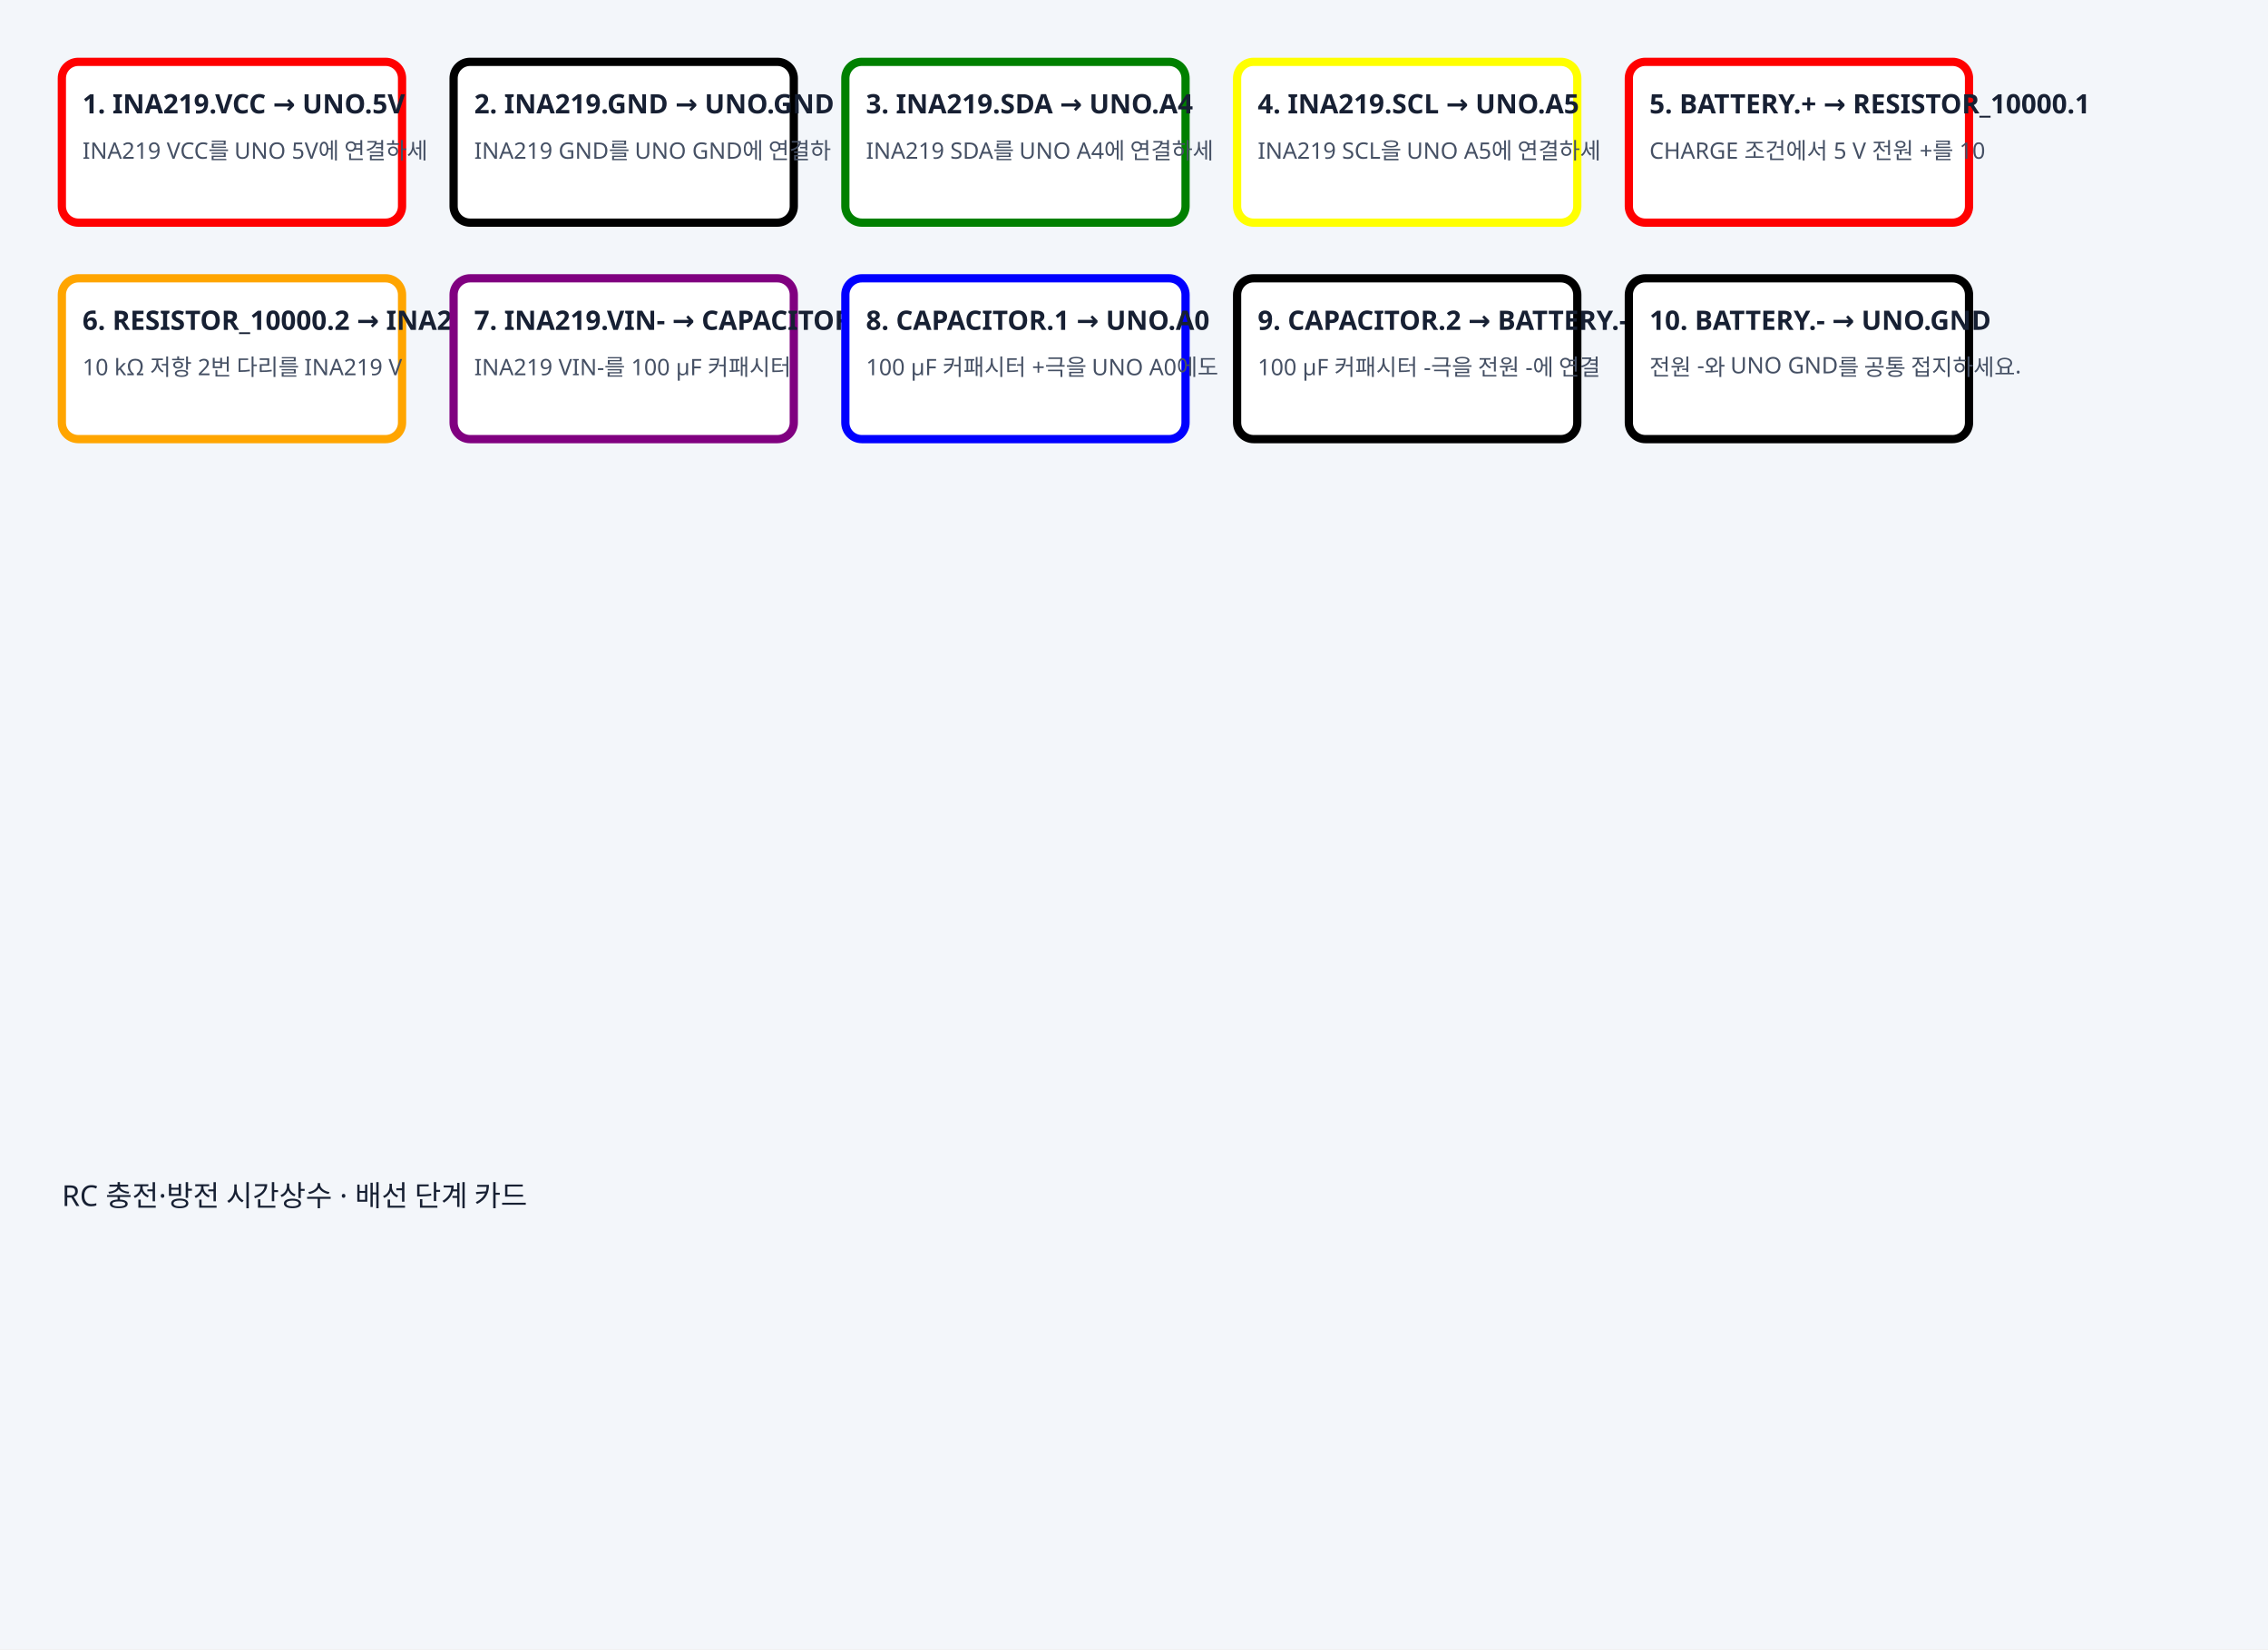
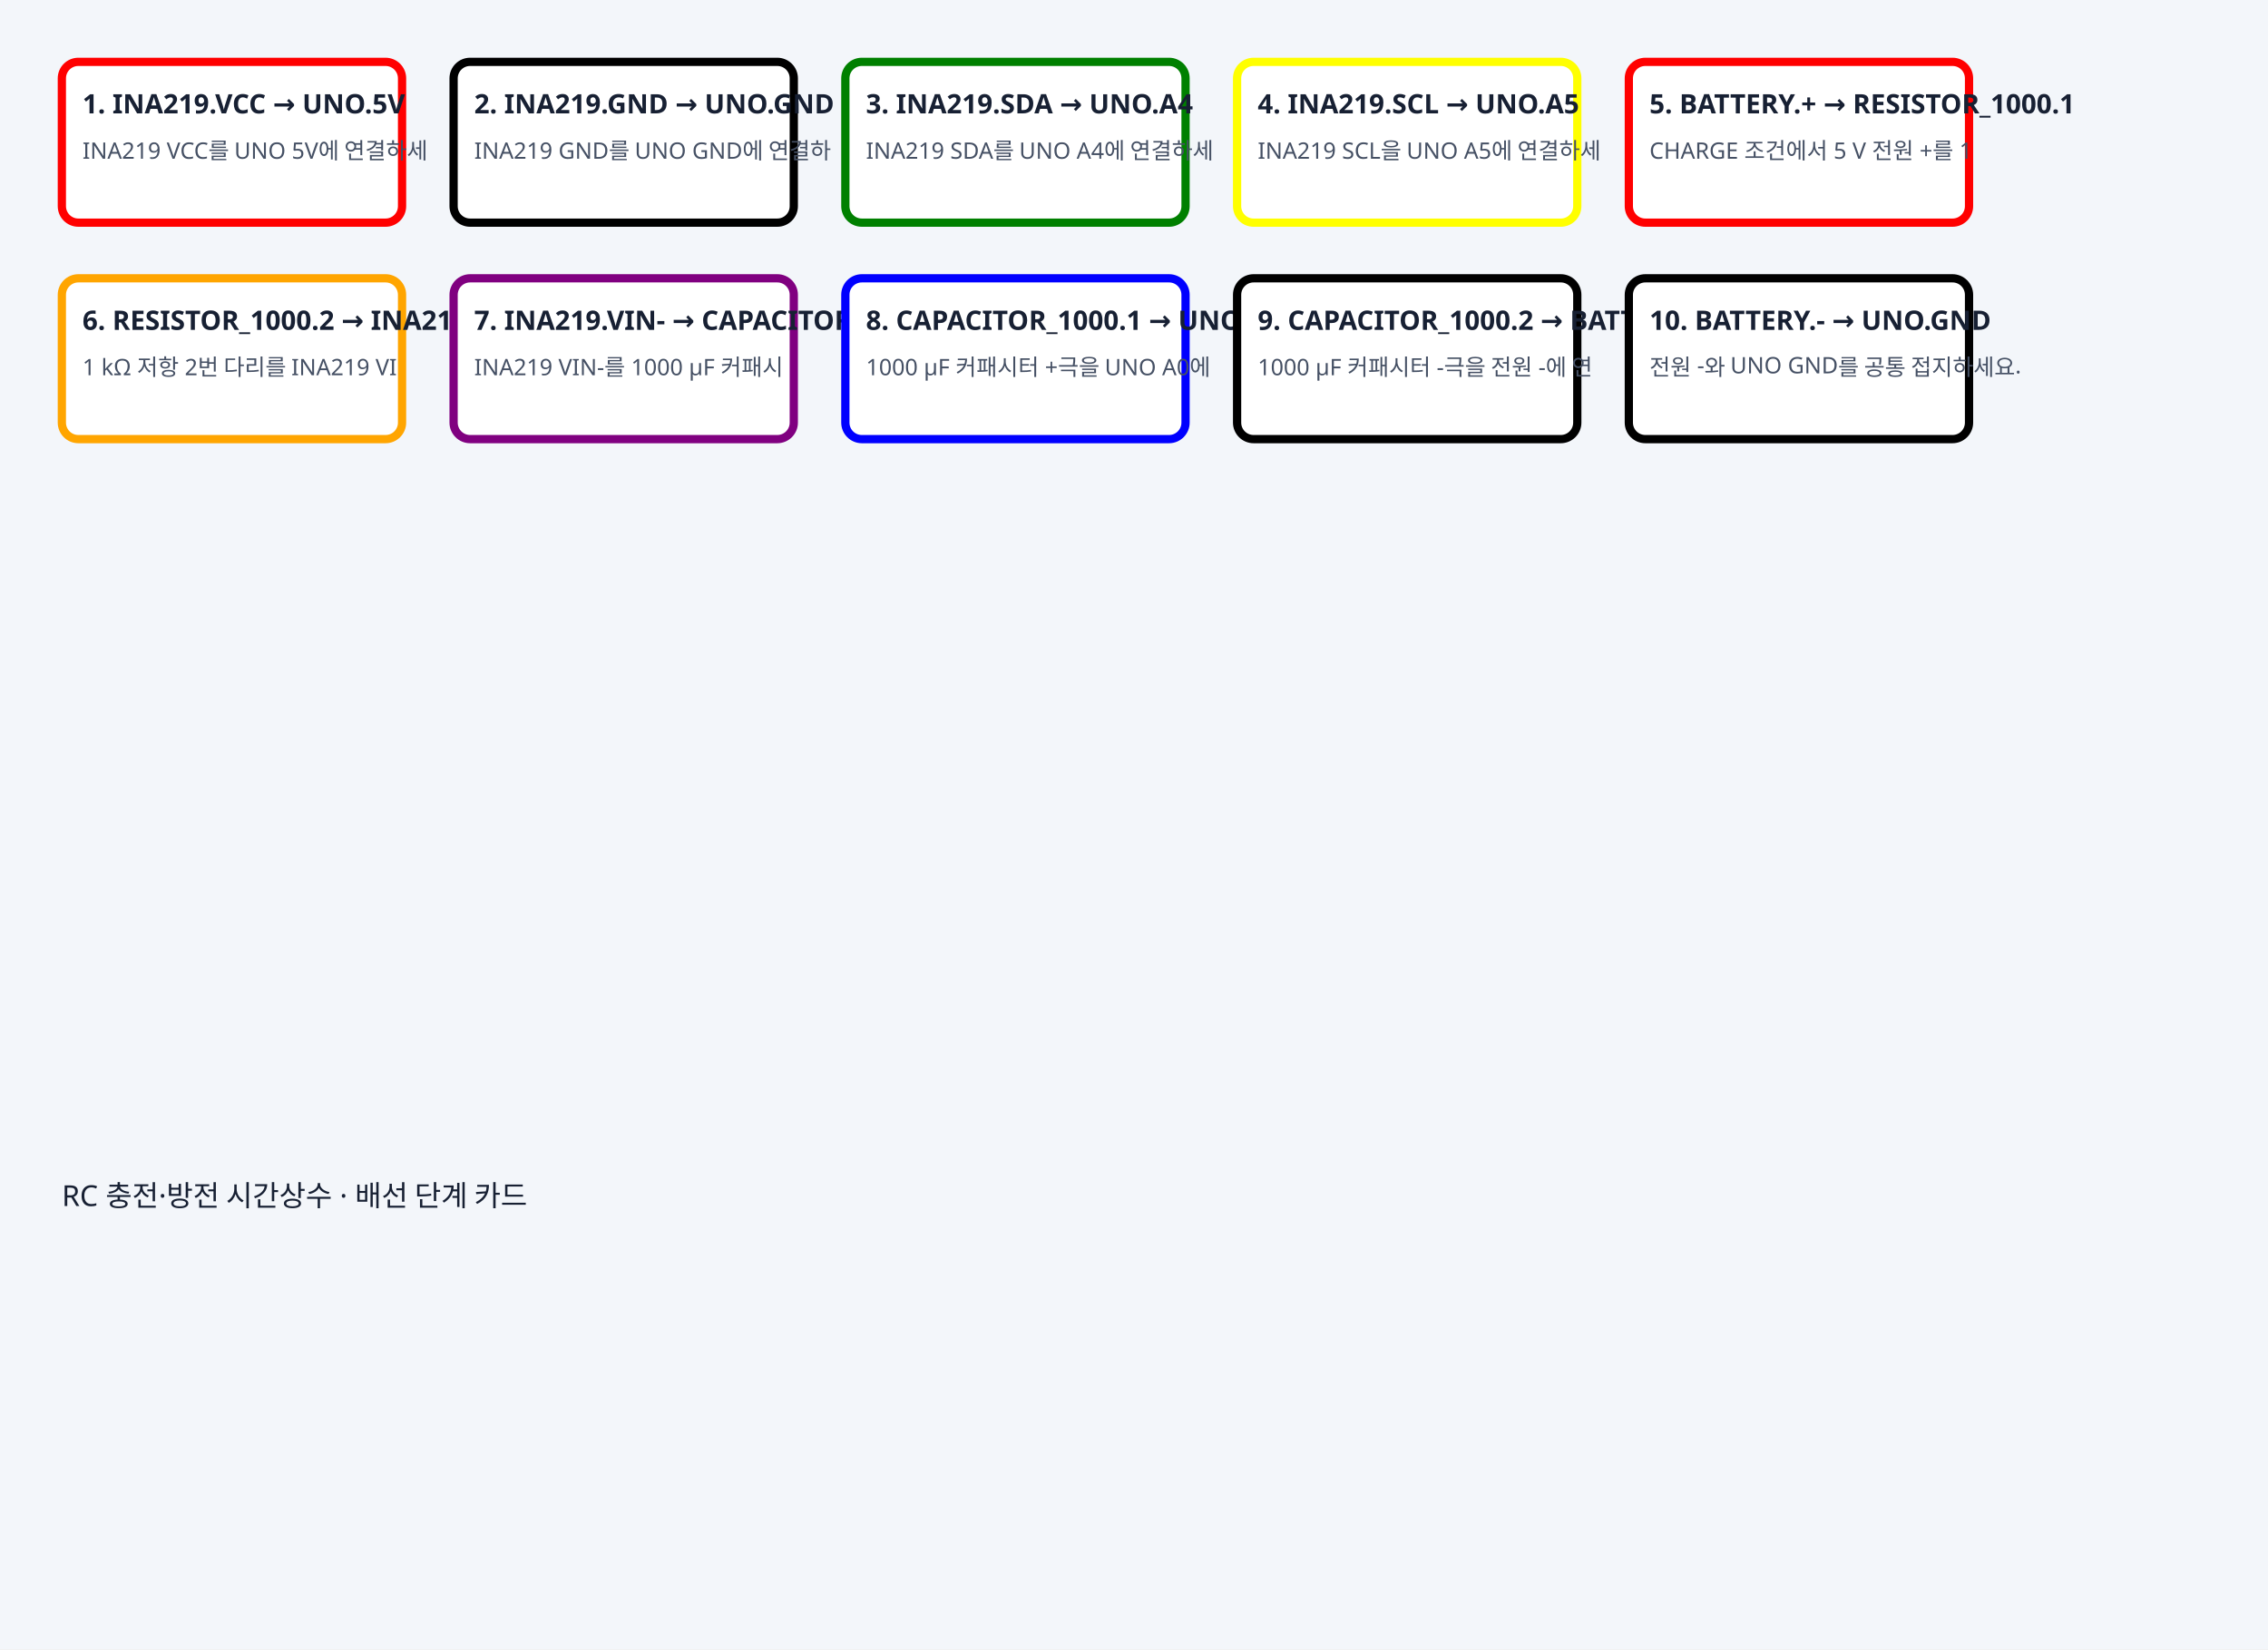
<svg xmlns="http://www.w3.org/2000/svg" width="1100" height="800" viewBox="0 0 1100 800">
  <rect width="100%" height="100%" fill="#f3f6fa" />
  <text x="30" y="585" font-family="sans-serif" font-size="14" fill="#172033">RC 충전·방전 시간상수 · 배선 단계 카드</text>
  <g>
    <rect x="30" y="30" width="165" height="78" rx="8" fill="#ffffff" stroke="red" stroke-width="4" />
    <text x="40" y="55" font-family="sans-serif" font-size="13" font-weight="700" fill="#172033">1. INA219.VCC → UNO.5V</text>
    <text x="40" y="77" font-family="sans-serif" font-size="11" fill="#455064">INA219 VCC를 UNO 5V에 연결하세</text>
  </g>
  <g>
    <rect x="220" y="30" width="165" height="78" rx="8" fill="#ffffff" stroke="black" stroke-width="4" />
    <text x="230" y="55" font-family="sans-serif" font-size="13" font-weight="700" fill="#172033">2. INA219.GND → UNO.GND</text>
    <text x="230" y="77" font-family="sans-serif" font-size="11" fill="#455064">INA219 GND를 UNO GND에 연결하</text>
  </g>
  <g>
    <rect x="410" y="30" width="165" height="78" rx="8" fill="#ffffff" stroke="green" stroke-width="4" />
    <text x="420" y="55" font-family="sans-serif" font-size="13" font-weight="700" fill="#172033">3. INA219.SDA → UNO.A4</text>
    <text x="420" y="77" font-family="sans-serif" font-size="11" fill="#455064">INA219 SDA를 UNO A4에 연결하세</text>
  </g>
  <g>
    <rect x="600" y="30" width="165" height="78" rx="8" fill="#ffffff" stroke="yellow" stroke-width="4" />
    <text x="610" y="55" font-family="sans-serif" font-size="13" font-weight="700" fill="#172033">4. INA219.SCL → UNO.A5</text>
    <text x="610" y="77" font-family="sans-serif" font-size="11" fill="#455064">INA219 SCL을 UNO A5에 연결하세</text>
  </g>
  <g>
    <rect x="790" y="30" width="165" height="78" rx="8" fill="#ffffff" stroke="red" stroke-width="4" />
-     <text x="800" y="55" font-family="sans-serif" font-size="13" font-weight="700" fill="#172033">5. BATTERY.+ → RESISTOR_10000.1</text>
-     <text x="800" y="77" font-family="sans-serif" font-size="11" fill="#455064">CHARGE 조건에서 5 V 전원 +를 10</text>
+     <text x="800" y="55" font-family="sans-serif" font-size="13" font-weight="700" fill="#172033">5. BATTERY.+ → RESISTOR_1000.1</text>
+     <text x="800" y="77" font-family="sans-serif" font-size="11" fill="#455064">CHARGE 조건에서 5 V 전원 +를 1 </text>
  </g>
  <g>
    <rect x="30" y="135" width="165" height="78" rx="8" fill="#ffffff" stroke="orange" stroke-width="4" />
-     <text x="40" y="160" font-family="sans-serif" font-size="13" font-weight="700" fill="#172033">6. RESISTOR_10000.2 → INA219.VIN+</text>
-     <text x="40" y="182" font-family="sans-serif" font-size="11" fill="#455064">10 kΩ 저항 2번 다리를 INA219 V</text>
+     <text x="40" y="160" font-family="sans-serif" font-size="13" font-weight="700" fill="#172033">6. RESISTOR_1000.2 → INA219.VIN+</text>
+     <text x="40" y="182" font-family="sans-serif" font-size="11" fill="#455064">1 kΩ 저항 2번 다리를 INA219 VI</text>
  </g>
  <g>
    <rect x="220" y="135" width="165" height="78" rx="8" fill="#ffffff" stroke="purple" stroke-width="4" />
-     <text x="230" y="160" font-family="sans-serif" font-size="13" font-weight="700" fill="#172033">7. INA219.VIN- → CAPACITOR.1</text>
-     <text x="230" y="182" font-family="sans-serif" font-size="11" fill="#455064">INA219 VIN-를 100 µF 커패시터</text>
+     <text x="230" y="160" font-family="sans-serif" font-size="13" font-weight="700" fill="#172033">7. INA219.VIN- → CAPACITOR_1000.1</text>
+     <text x="230" y="182" font-family="sans-serif" font-size="11" fill="#455064">INA219 VIN-를 1000 µF 커패시</text>
  </g>
  <g>
    <rect x="410" y="135" width="165" height="78" rx="8" fill="#ffffff" stroke="blue" stroke-width="4" />
-     <text x="420" y="160" font-family="sans-serif" font-size="13" font-weight="700" fill="#172033">8. CAPACITOR.1 → UNO.A0</text>
-     <text x="420" y="182" font-family="sans-serif" font-size="11" fill="#455064">100 µF 커패시터 +극을 UNO A0에도</text>
+     <text x="420" y="160" font-family="sans-serif" font-size="13" font-weight="700" fill="#172033">8. CAPACITOR_1000.1 → UNO.A0</text>
+     <text x="420" y="182" font-family="sans-serif" font-size="11" fill="#455064">1000 µF 커패시터 +극을 UNO A0에</text>
  </g>
  <g>
    <rect x="600" y="135" width="165" height="78" rx="8" fill="#ffffff" stroke="black" stroke-width="4" />
-     <text x="610" y="160" font-family="sans-serif" font-size="13" font-weight="700" fill="#172033">9. CAPACITOR.2 → BATTERY.-</text>
-     <text x="610" y="182" font-family="sans-serif" font-size="11" fill="#455064">100 µF 커패시터 -극을 전원 -에 연결</text>
+     <text x="610" y="160" font-family="sans-serif" font-size="13" font-weight="700" fill="#172033">9. CAPACITOR_1000.2 → BATTERY.-</text>
+     <text x="610" y="182" font-family="sans-serif" font-size="11" fill="#455064">1000 µF 커패시터 -극을 전원 -에 연</text>
  </g>
  <g>
    <rect x="790" y="135" width="165" height="78" rx="8" fill="#ffffff" stroke="black" stroke-width="4" />
    <text x="800" y="160" font-family="sans-serif" font-size="13" font-weight="700" fill="#172033">10. BATTERY.- → UNO.GND</text>
    <text x="800" y="182" font-family="sans-serif" font-size="11" fill="#455064">전원 -와 UNO GND를 공통 접지하세요.</text>
  </g>
</svg>
